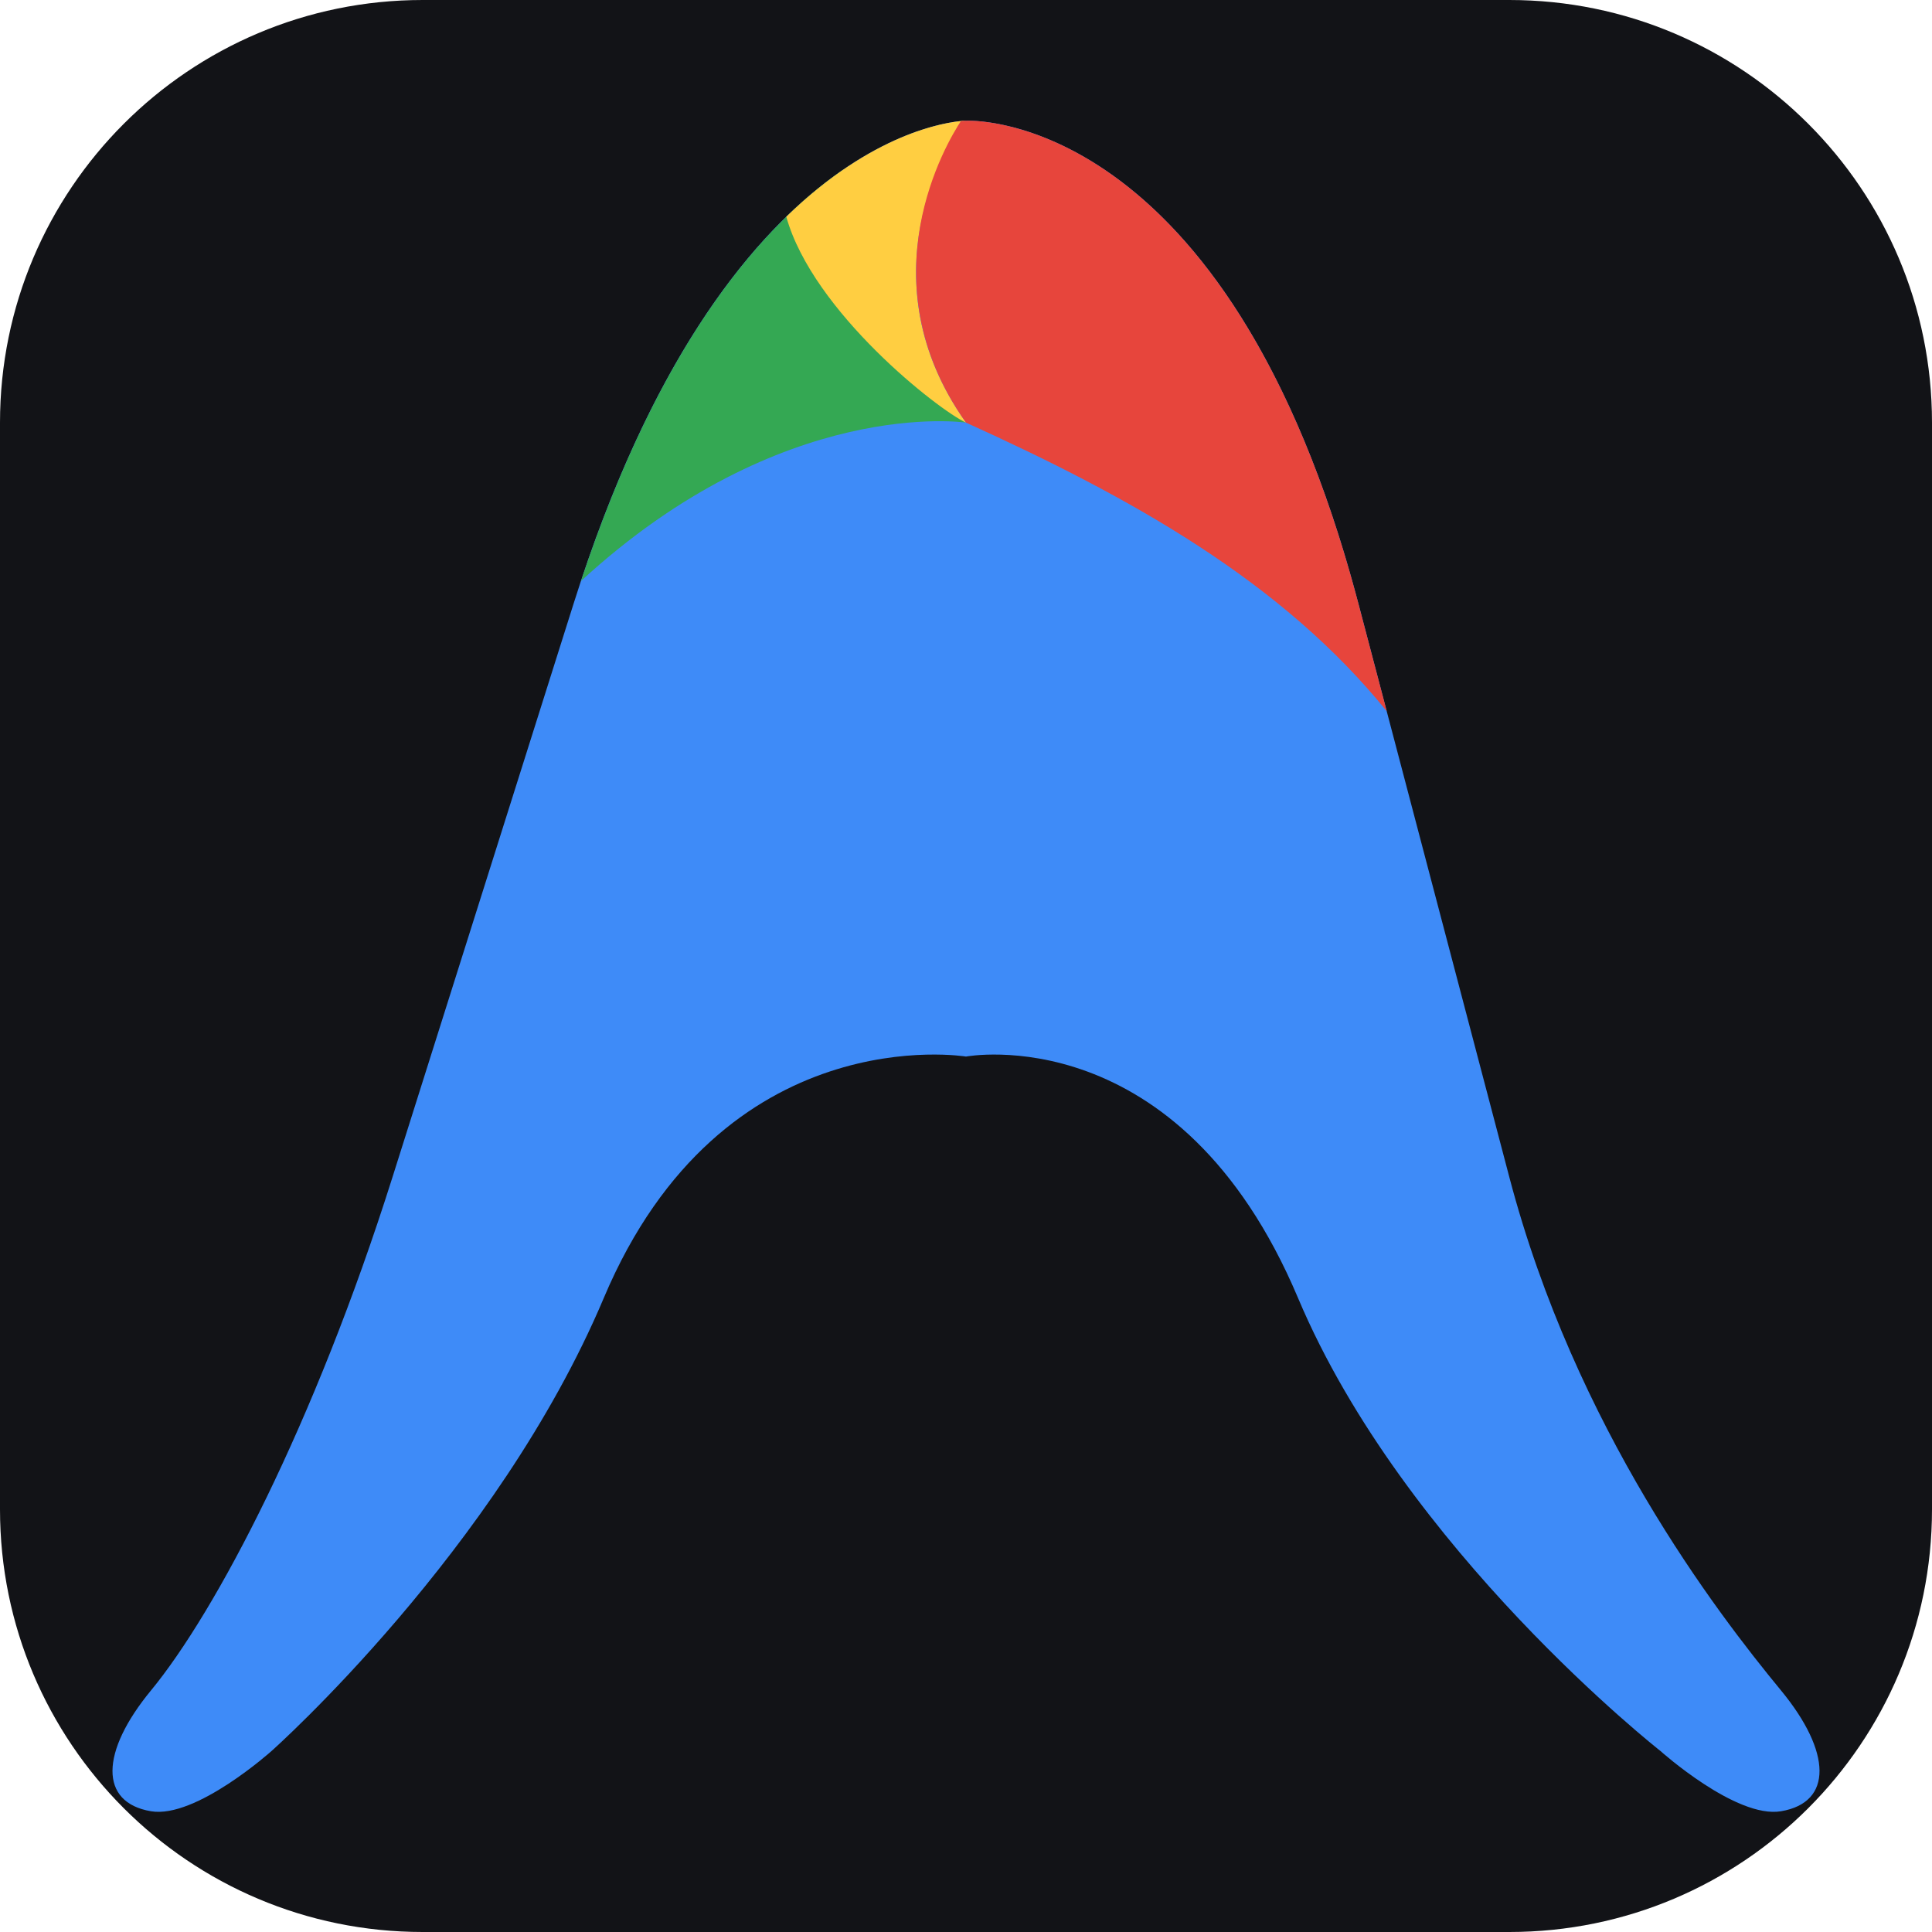
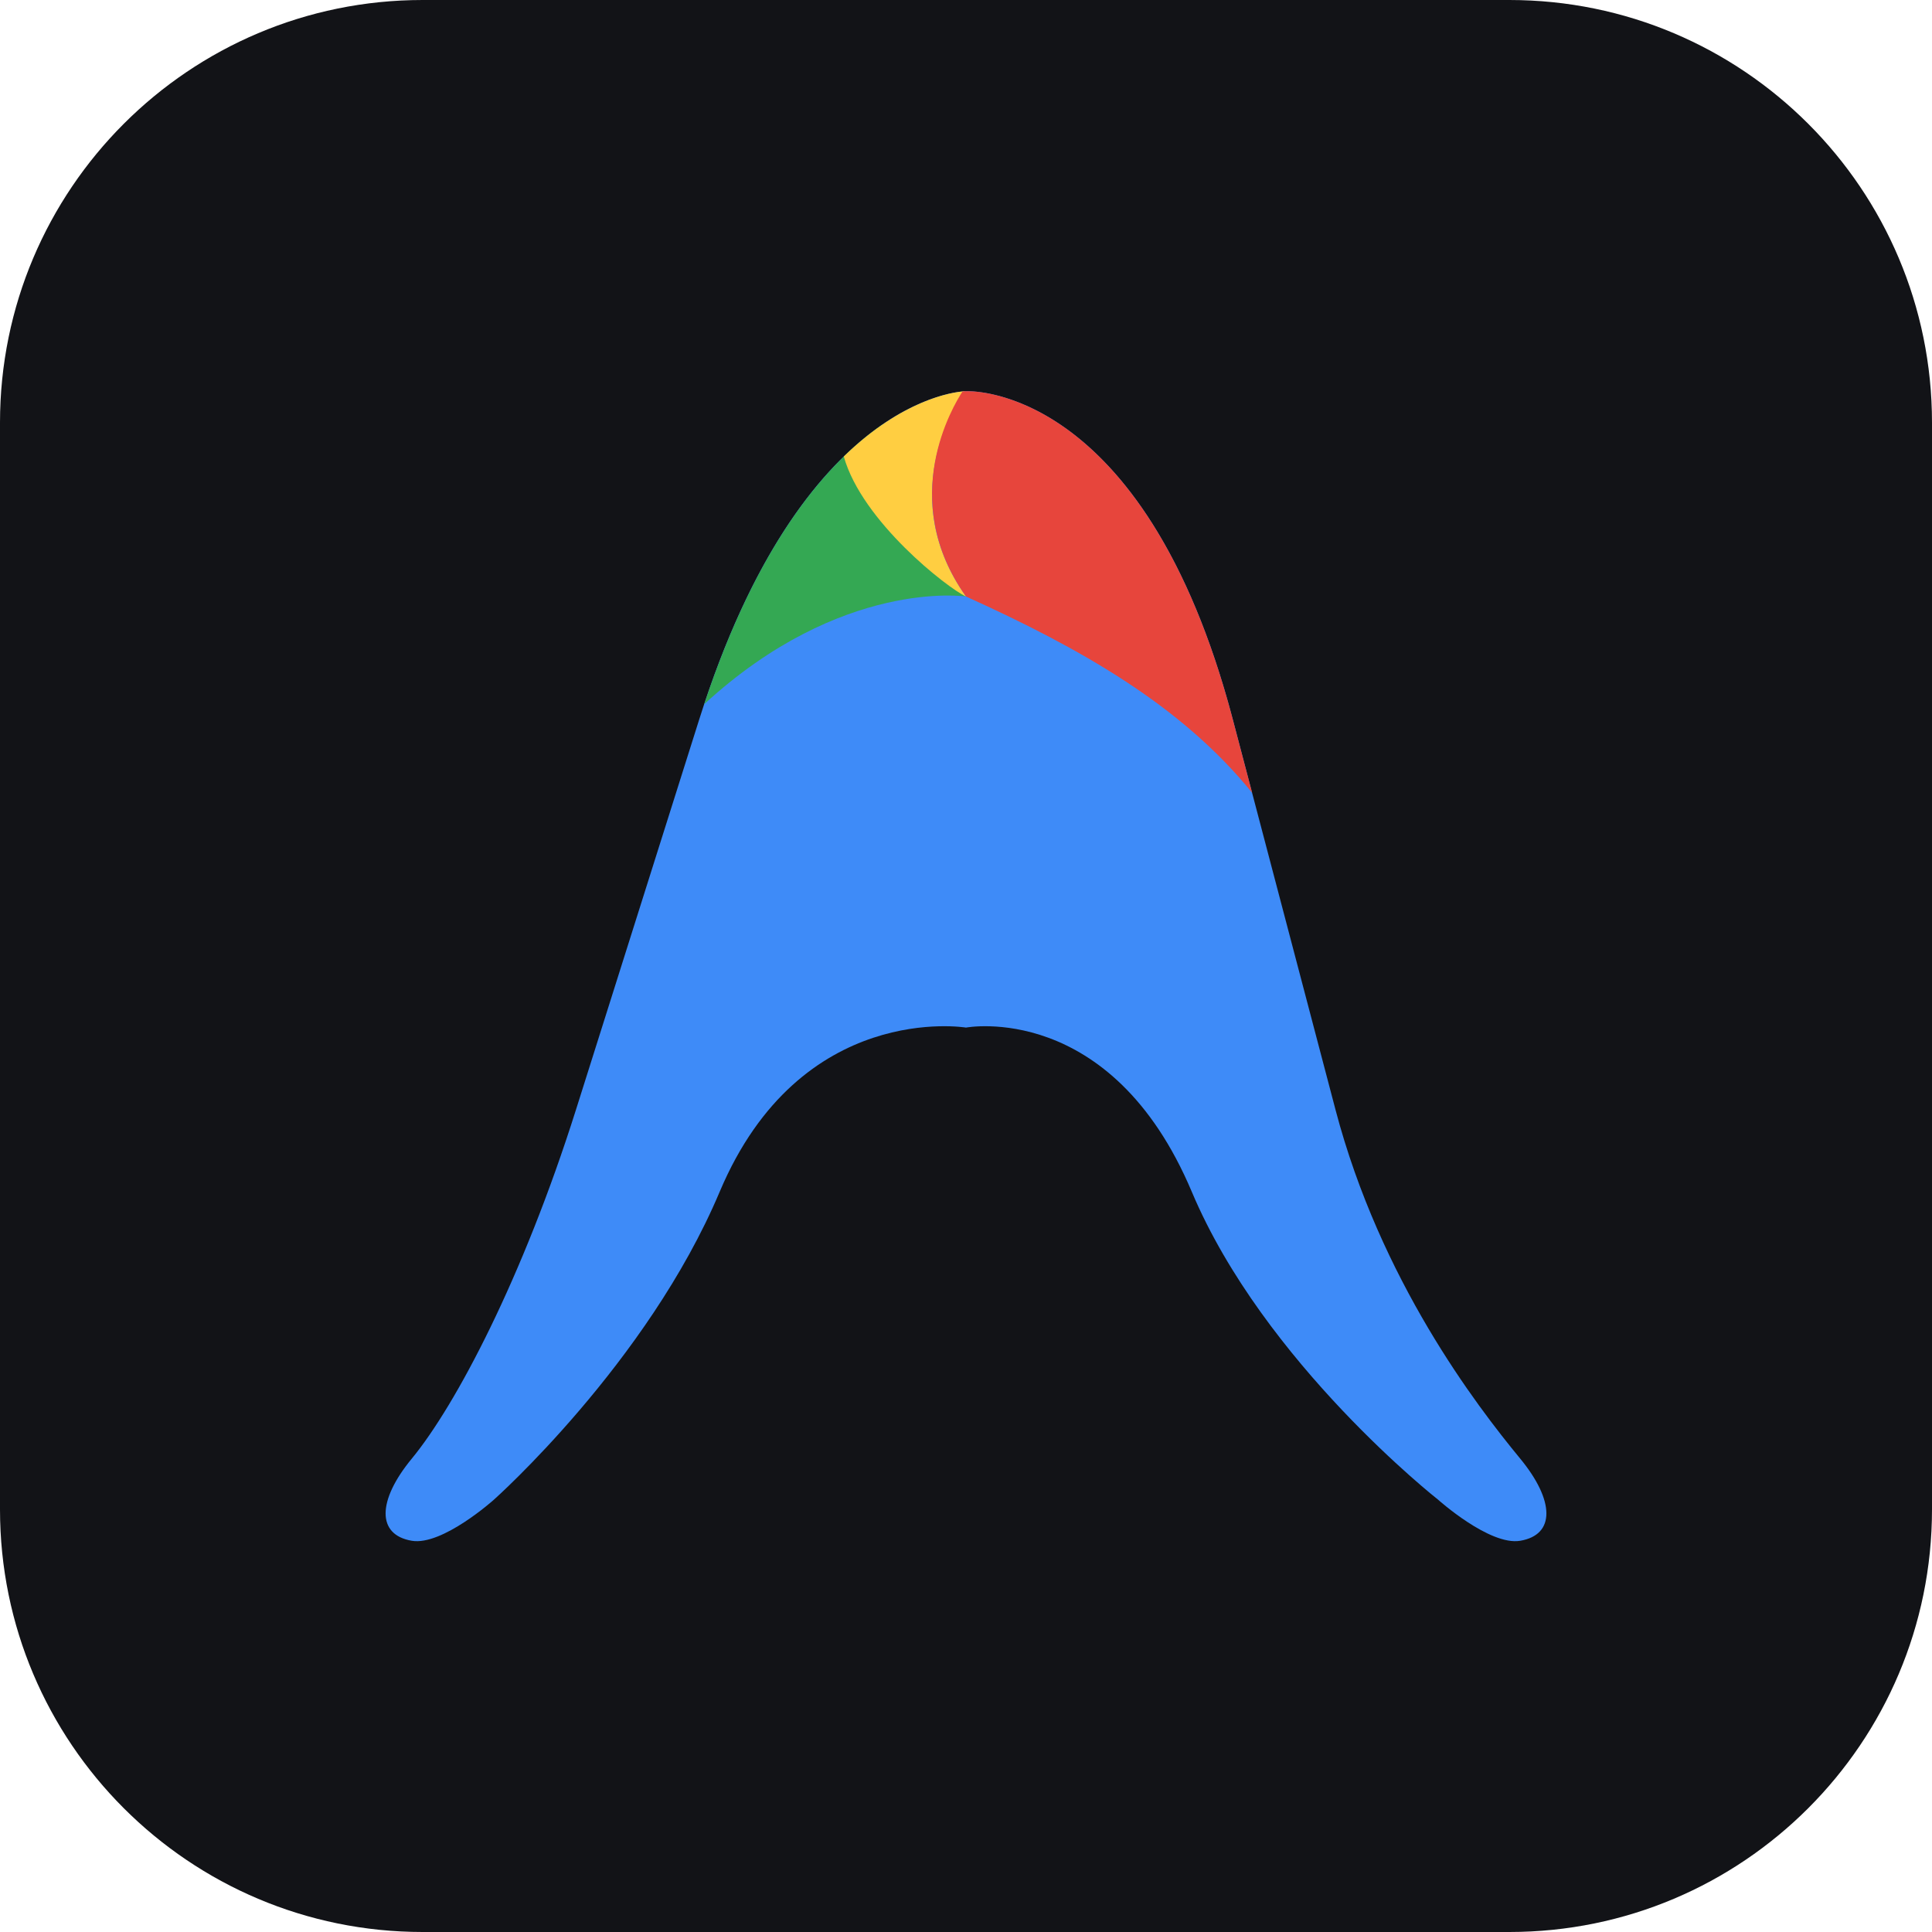
<svg xmlns="http://www.w3.org/2000/svg" width="64" height="64" version="1.1" viewBox="0 0 64 64">
  <rect width="64" height="64" rx="14" fill="#121317" />
-   <g transform="translate(0, 0)">
+   <g transform="translate(10.24, 10.24) scale(0.68)">
    <path d="m19 20-6 19c-2.588 8.194-5.849 14.39-8 17-1.681 2.04-1.716 3.709 0 4 1.49 0.253 4-2 4-2s7.475-6.644 11-15c3.939-9.338 12-8 12-8s7.061-1.338 11 8c3.525 8.356 12 15 12 15s2.51 2.253 4 2c1.716-0.291 1.681-1.96 0-4-2.151-2.61-6.813-8.69-9-17l-5-19c-4.34-16.49-13-16-13-16s-7.959 0.036-13 16z" style="fill:#3e8bf8" />
    <path d="m27.936 5.619c-2.622 1.8-6.026 5.6-8.691 13.629 6.681-6.149 12.739-5.25 12.756-5.248-0.906-0.414-3.297-5.144-4.064-8.381z" style="fill:#34a853" />
    <path d="m32 4s-0.04-2.44e-4 -0.117 0.006h-0.006c-0.559 0.045-2.983 0.401-5.83 3.174 0.883 3.16 5.055 6.413 5.953 6.82-3.657-5.147-0.108-9.976-0.107-9.977v-0.002h0.002c0.014-0.005 0.091-0.015 0.105-0.02v-0.002z" style="fill:#ffce41" />
    <path d="M 32.098 3.998 C 32.034 3.998 32 4 32 4 C 32 4 31.942 3.999 31.832 4.01 C 31.38 4.696 28.63 9.256 32 14 C 37.49 16.486 42.468 19.271 45.938 23.561 L 45 20 C 44.967 19.881 44.936 19.761 44.904 19.639 C 40.807 4.525 33.051 4.004 32.098 3.998 z " style="fill:#e7453c" />
  </g>
</svg>
